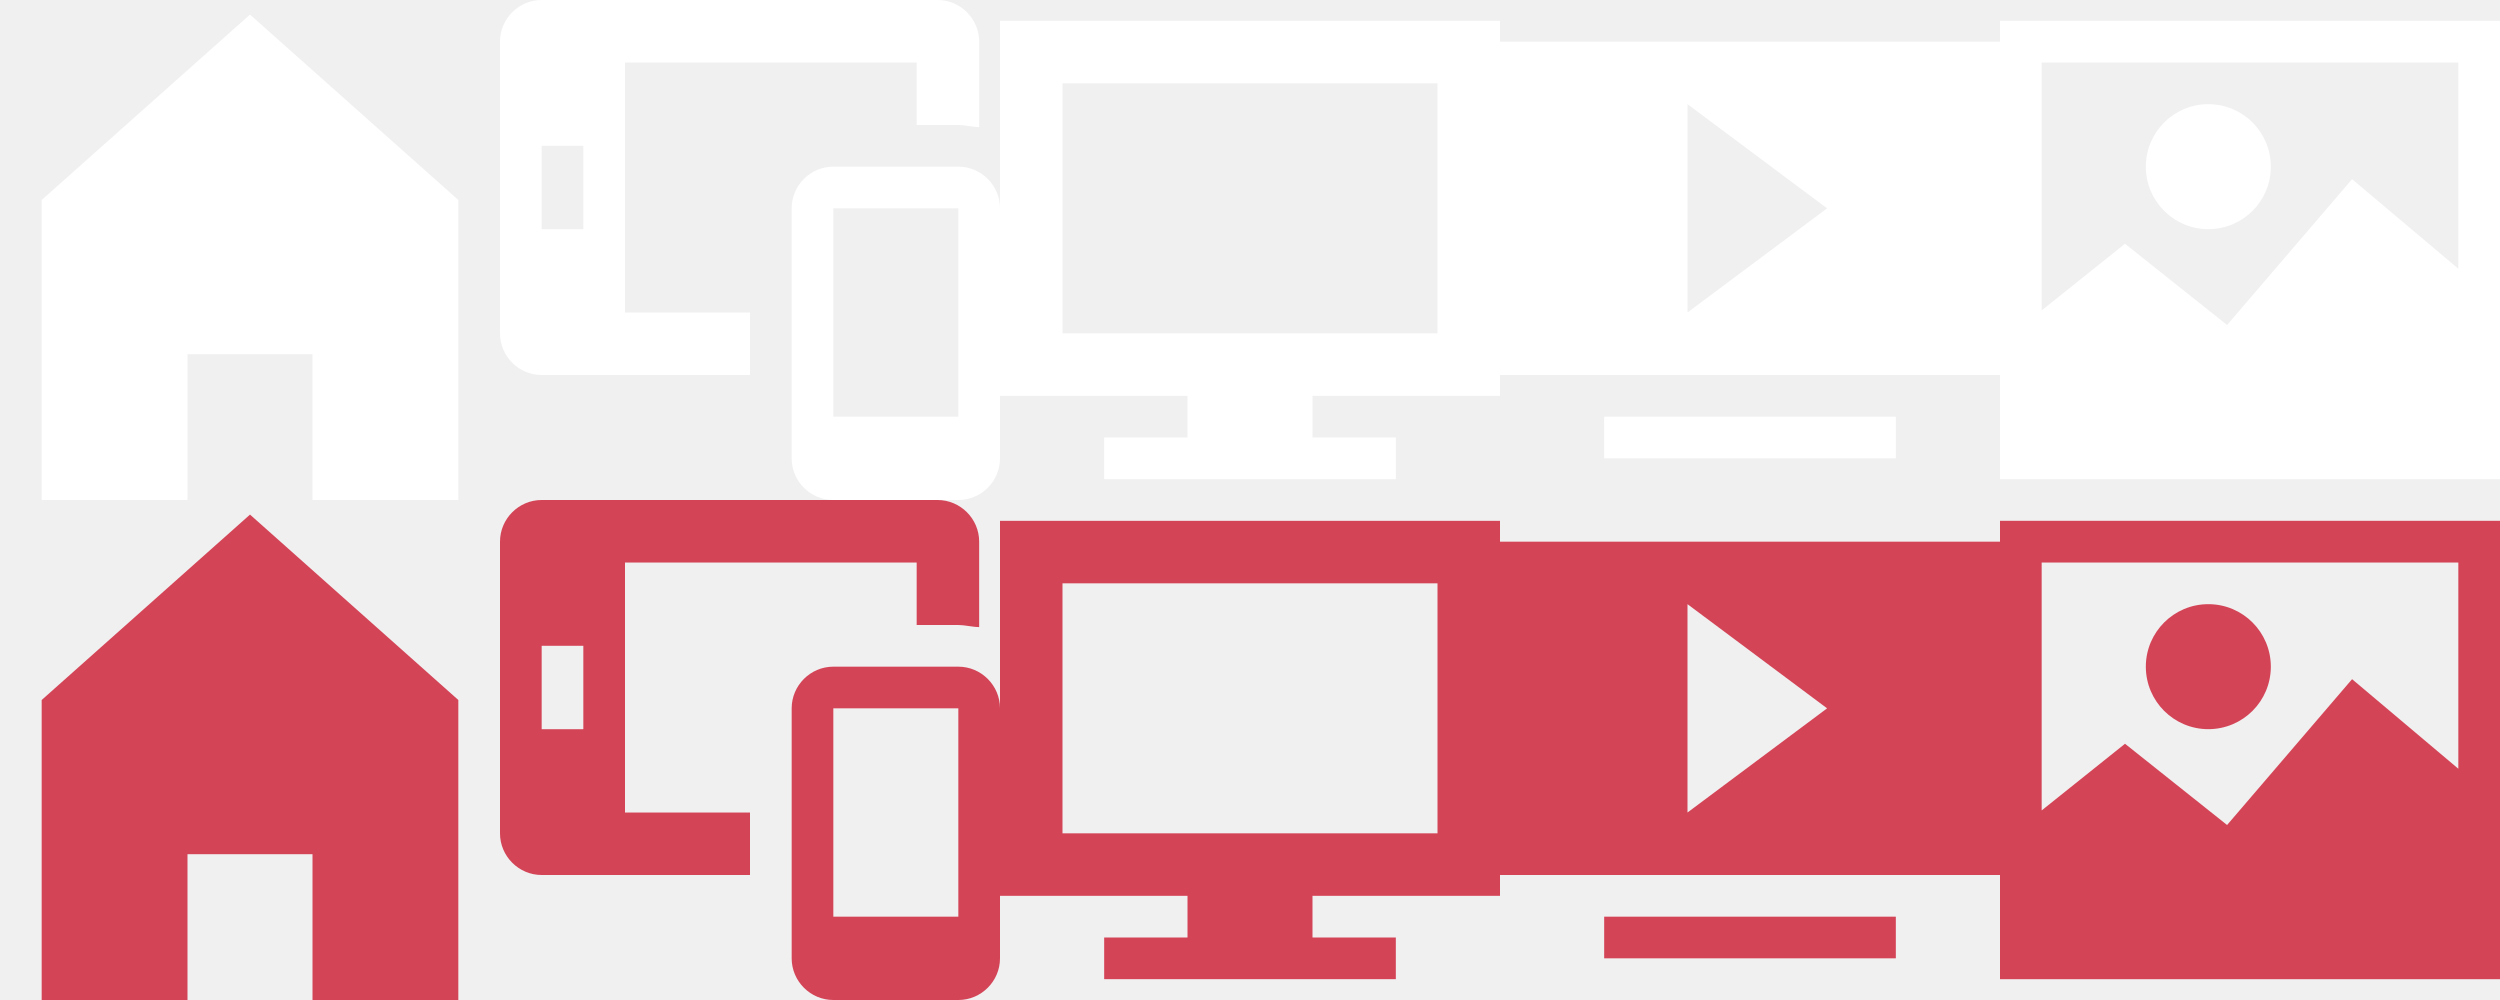
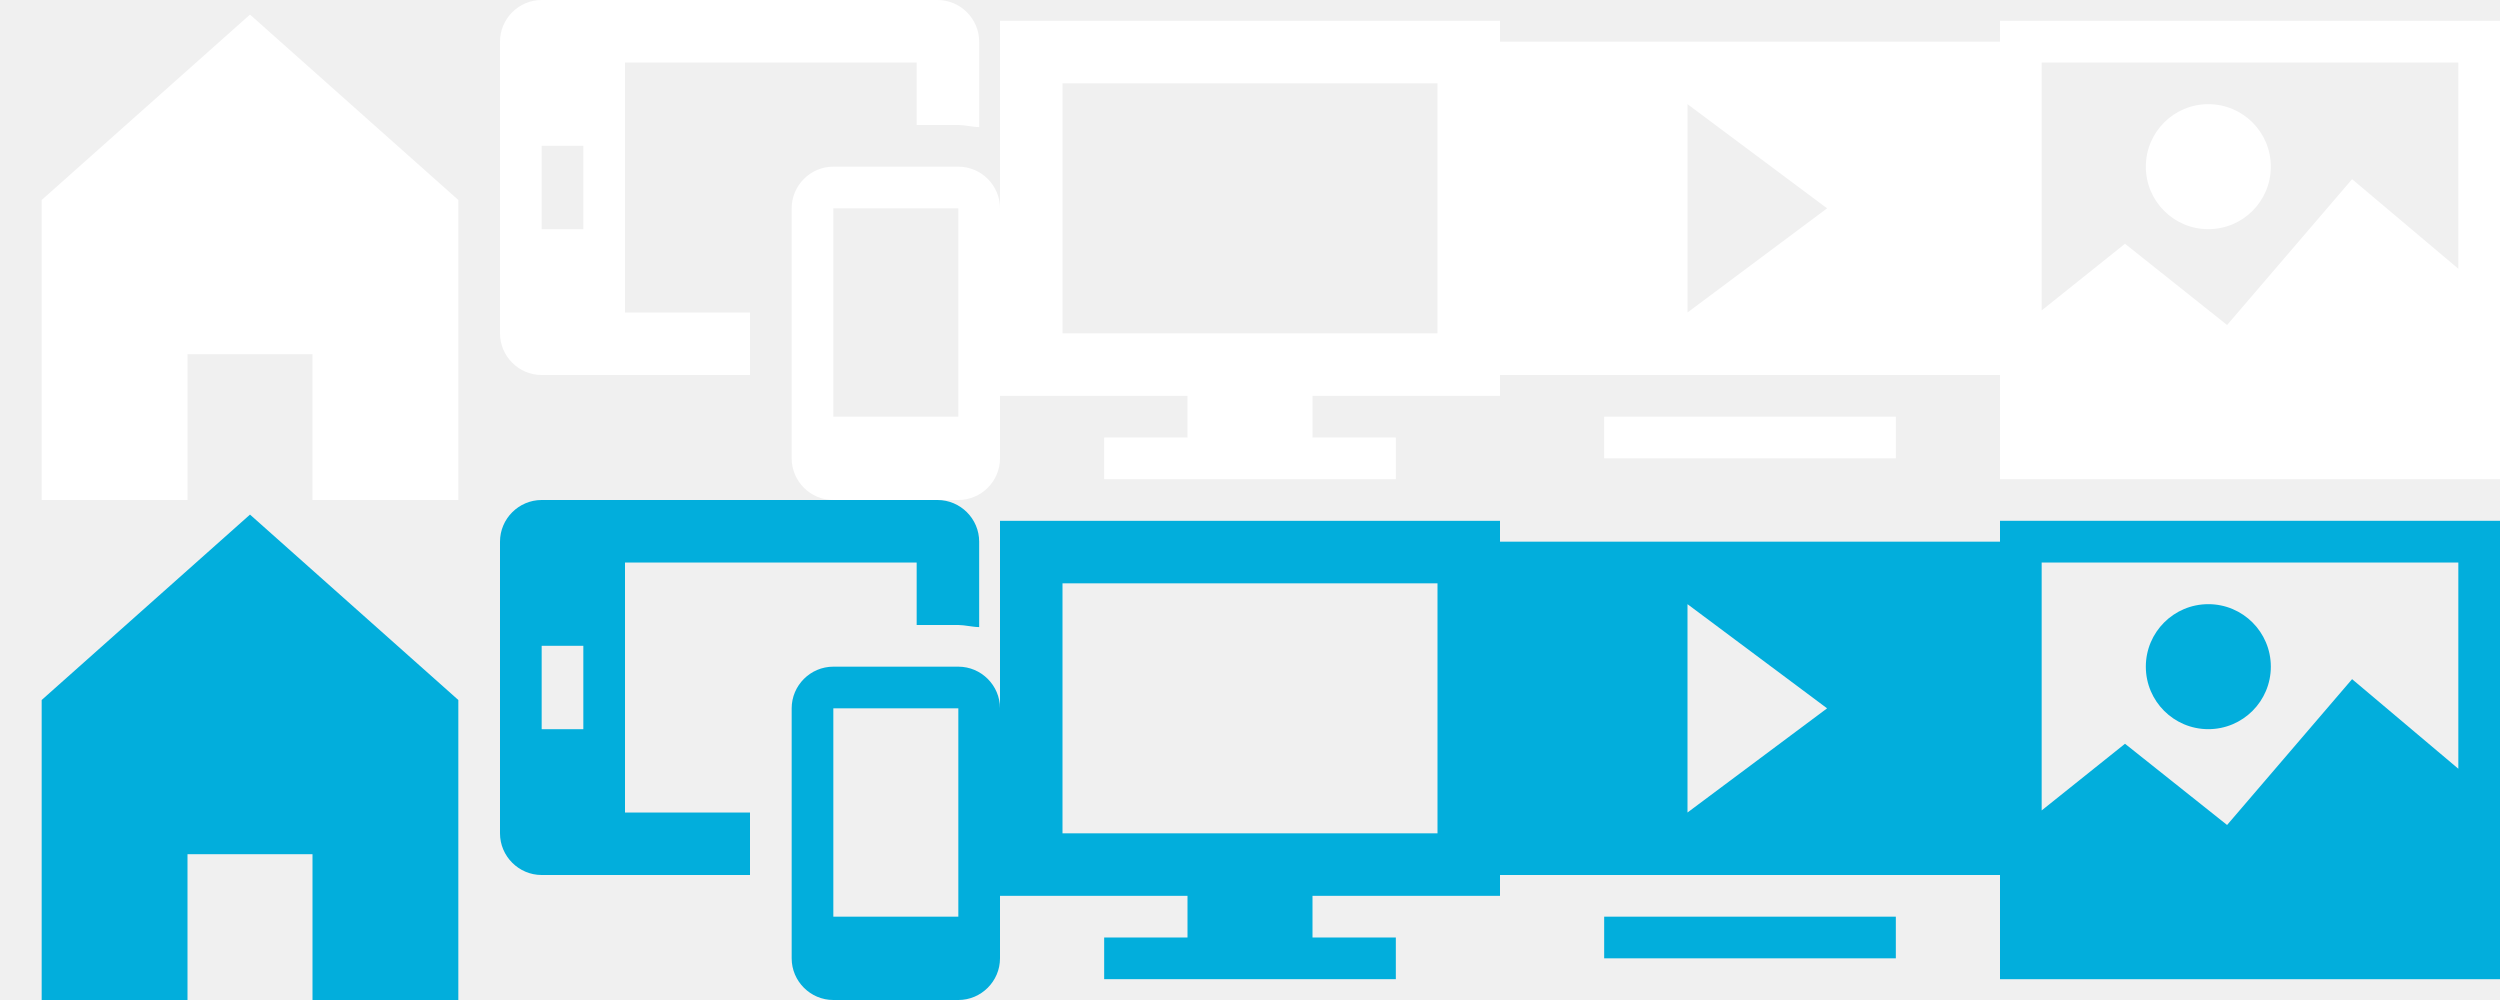
<svg xmlns="http://www.w3.org/2000/svg" version="1.1" id="Layer_1" x="0px" y="0px" width="120px" height="48px" viewBox="0 0 120 48" enable-background="new 0 0 120 48" xml:space="preserve">
  <g>
    <polygon fill="#FFFFFF" points="2,9.6 2,24 9,24 9,17 15,17 15,24 22,24 22,9.6 12,0.7  " />
  </g>
  <rect x="77" y="20" fill="#FFFFFF" width="14" height="2" />
-   <rect x="77" y="44" fill="#D44457" width="14" height="2" />
+   <rect x="77" y="44" fill="#02AEDC" width="14" height="2" />
  <path fill="#FFFFFF" d="M72,2v16h24V2H72z M81,15V5l6.7,5L81,15z" />
  <g>
    <path fill="#FFFFFF" d="M46,8h-6c-1.1,0-2,0.9-2,2v12c0,1.1,0.9,2,2,2h6c1.1,0,2-0.9,2-2V10C48,8.9,47.1,8,46,8z M46,20h-6V10h6V20   z" />
    <path fill="#FFFFFF" d="M36,15h-6V3h14v3h2c0.3,0,0.7,0.1,1,0.1V2c0-1.1-0.9-2-2-2H26c-1.1,0-2,0.9-2,2v14c0,1.1,0.9,2,2,2h10V15z    M28,11h-2V7h2V11z" />
  </g>
  <g>
    <path fill="#FFFFFF" d="M96,1v22h24V1H96z M118,3v9.9l-5.1-4.3l-6,7l-4.9-3.9l-4,3.2V3H118z" />
    <circle fill="#FFFFFF" cx="106" cy="8" r="3" />
  </g>
  <g>
-     <polygon fill="#D44457" points="2,33.6 2,48 9,48 9,41 15,41 15,48 22,48 22,33.6 12,24.7  " />
+     <polygon fill="#02AEDC" points="2,33.6 2,48 9,48 9,41 15,41 15,48 22,48 22,33.6 12,24.7  " />
  </g>
-   <path fill="#D44457" d="M72,26v16h24V26H72z M81,39V29l6.7,5L81,39z" />
+   <path fill="#02AEDC" d="M72,26v16h24V26H72z M81,39V29l6.7,5L81,39z" />
  <g>
-     <path fill="#D44457" d="M46,32h-6c-1.1,0-2,0.9-2,2v12c0,1.1,0.9,2,2,2h6c1.1,0,2-0.9,2-2V34C48,32.9,47.1,32,46,32z M46,44h-6V34   h6V44z" />
-     <path fill="#D44457" d="M36,39h-6V27h14v3h2c0.3,0,0.7,0.1,1,0.1V26c0-1.1-0.9-2-2-2H26c-1.1,0-2,0.9-2,2v14c0,1.1,0.9,2,2,2h10V39   z M28,35h-2v-4h2V35z" />
+     <path fill="#02AEDC" d="M46,32h-6c-1.1,0-2,0.9-2,2v12c0,1.1,0.9,2,2,2h6c1.1,0,2-0.9,2-2V34C48,32.9,47.1,32,46,32z M46,44h-6V34   h6V44z" />
+     <path fill="#02AEDC" d="M36,39h-6V27h14v3h2c0.3,0,0.7,0.1,1,0.1V26c0-1.1-0.9-2-2-2H26c-1.1,0-2,0.9-2,2v14c0,1.1,0.9,2,2,2h10V39   z M28,35h-2v-4h2V35z" />
  </g>
  <g>
-     <path fill="#D44457" d="M96,25v22h24V25H96z M118,27v9.9l-5.1-4.3l-6,7l-4.9-3.9l-4,3.2V27H118z" />
-     <circle fill="#D44457" cx="106" cy="32" r="3" />
+     <path fill="#02AEDC" d="M96,25v22h24V25H96z M118,27v9.9l-5.1-4.301l-6,7L102,35.7l-4,3.2V27H118z" />
+     <circle fill="#02AEDC" cx="106" cy="32" r="3" />
  </g>
  <g>
    <path fill="#FFFFFF" d="M72,19V1H48v18h9v2h-4v2h4h6h4v-2h-4v-2H72z M51,16V4h18v12H51z" />
  </g>
  <g>
-     <path fill="#D44457" d="M72,43V25H48v18h9v2h-4v2h4h6h4v-2h-4v-2H72z M51,40V28h18v12H51z" />
+     <path fill="#02AEDC" d="M72,43V25H48v18h9v2h-4v2h4h6h4v-2h-4v-2H72z M51,40V28h18v12H51z" />
  </g>
</svg>
